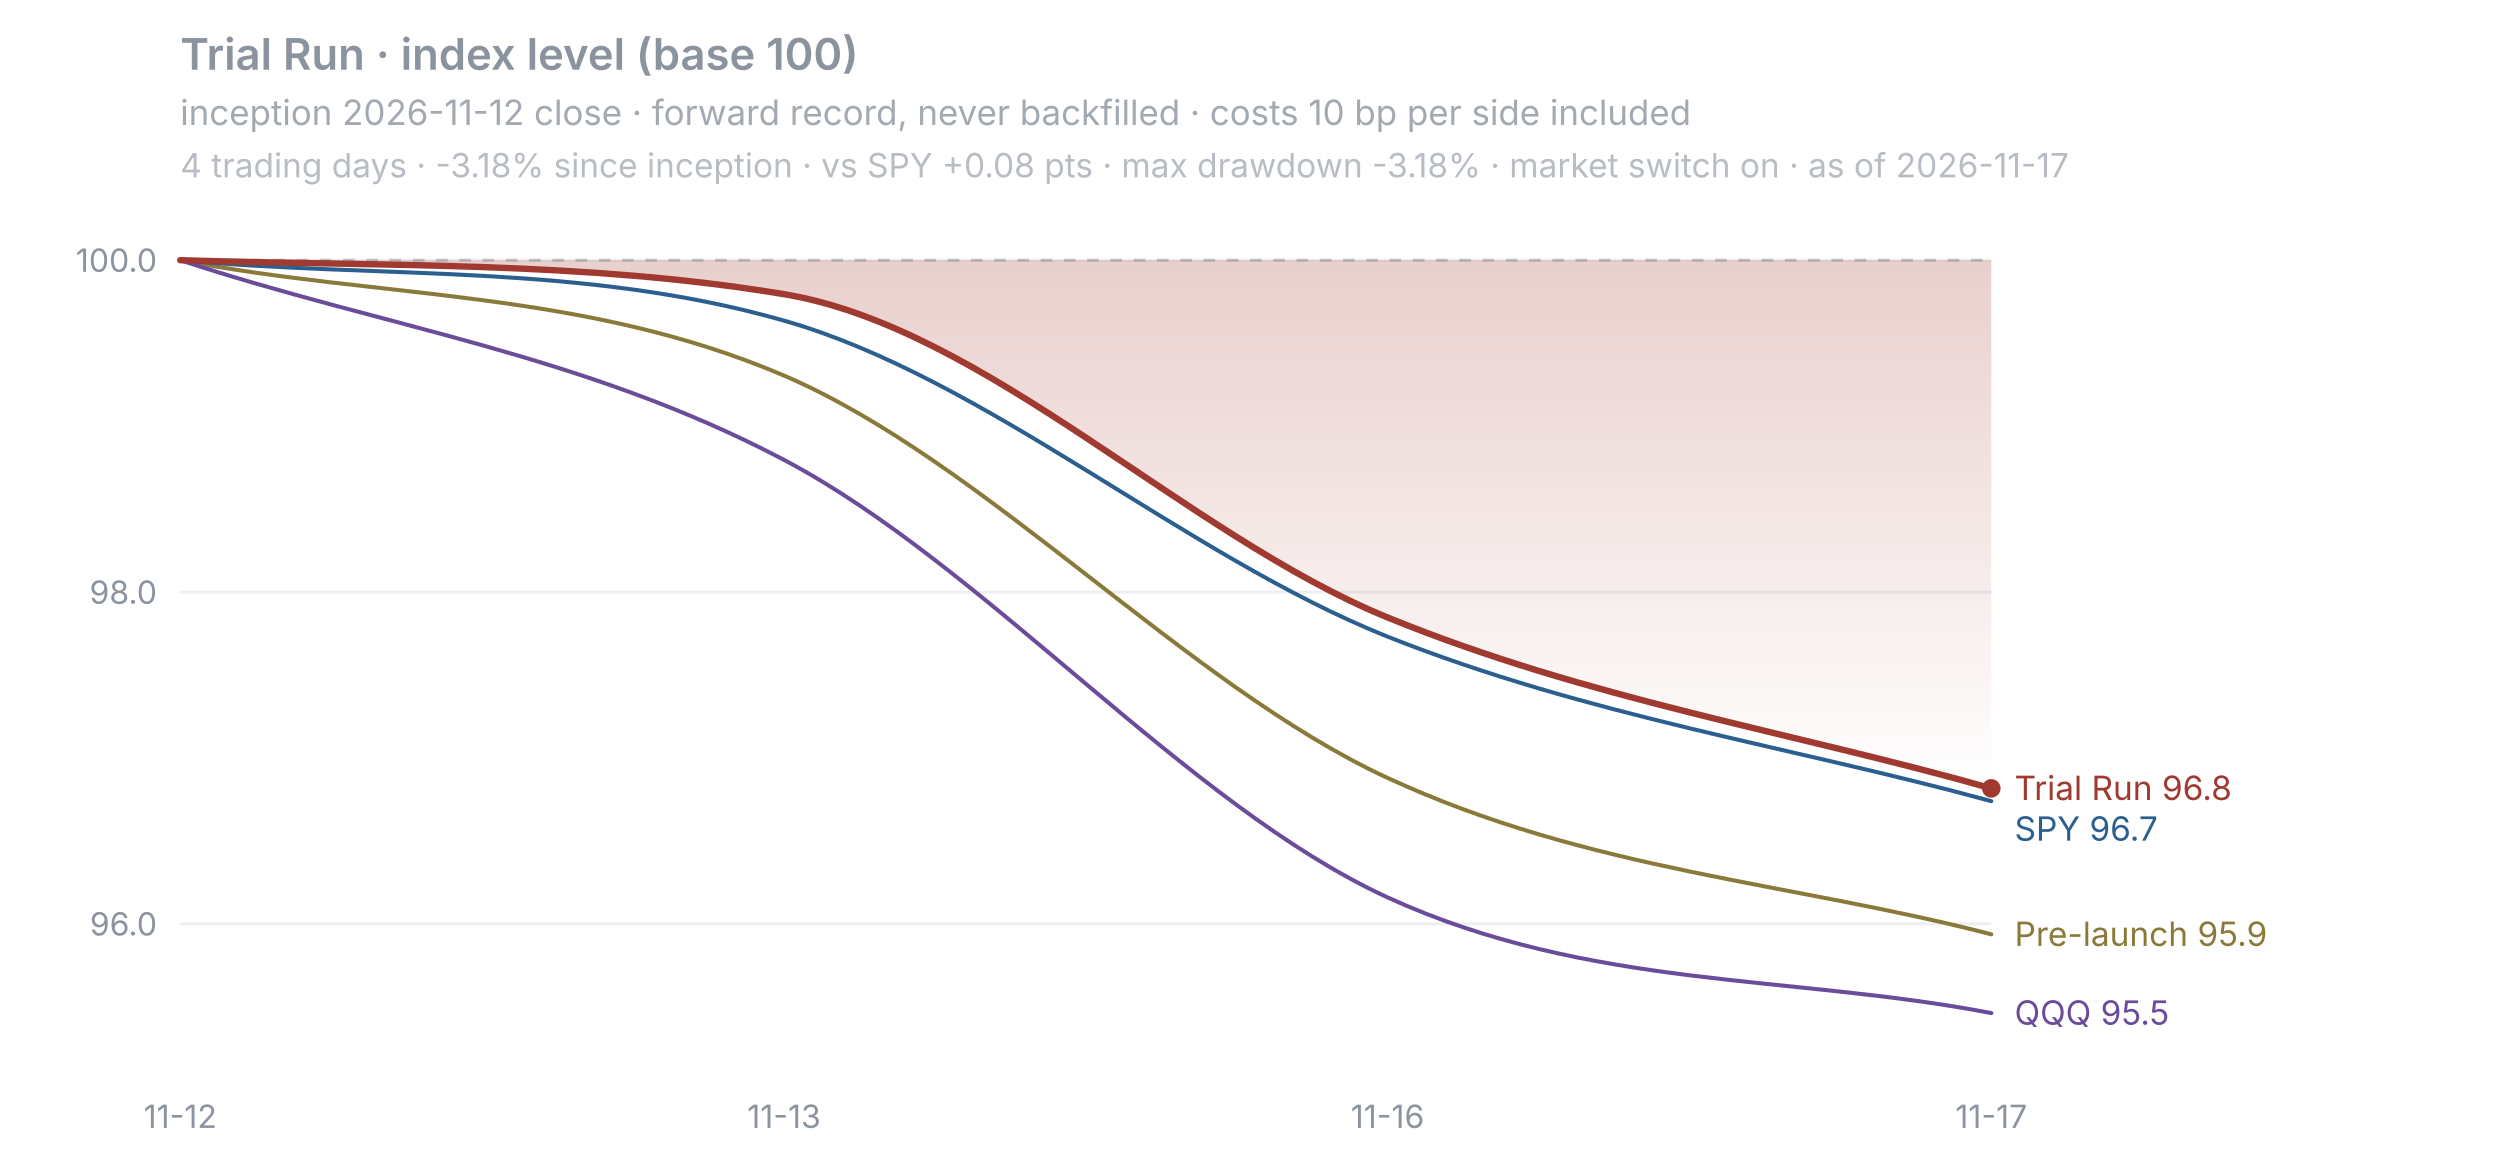
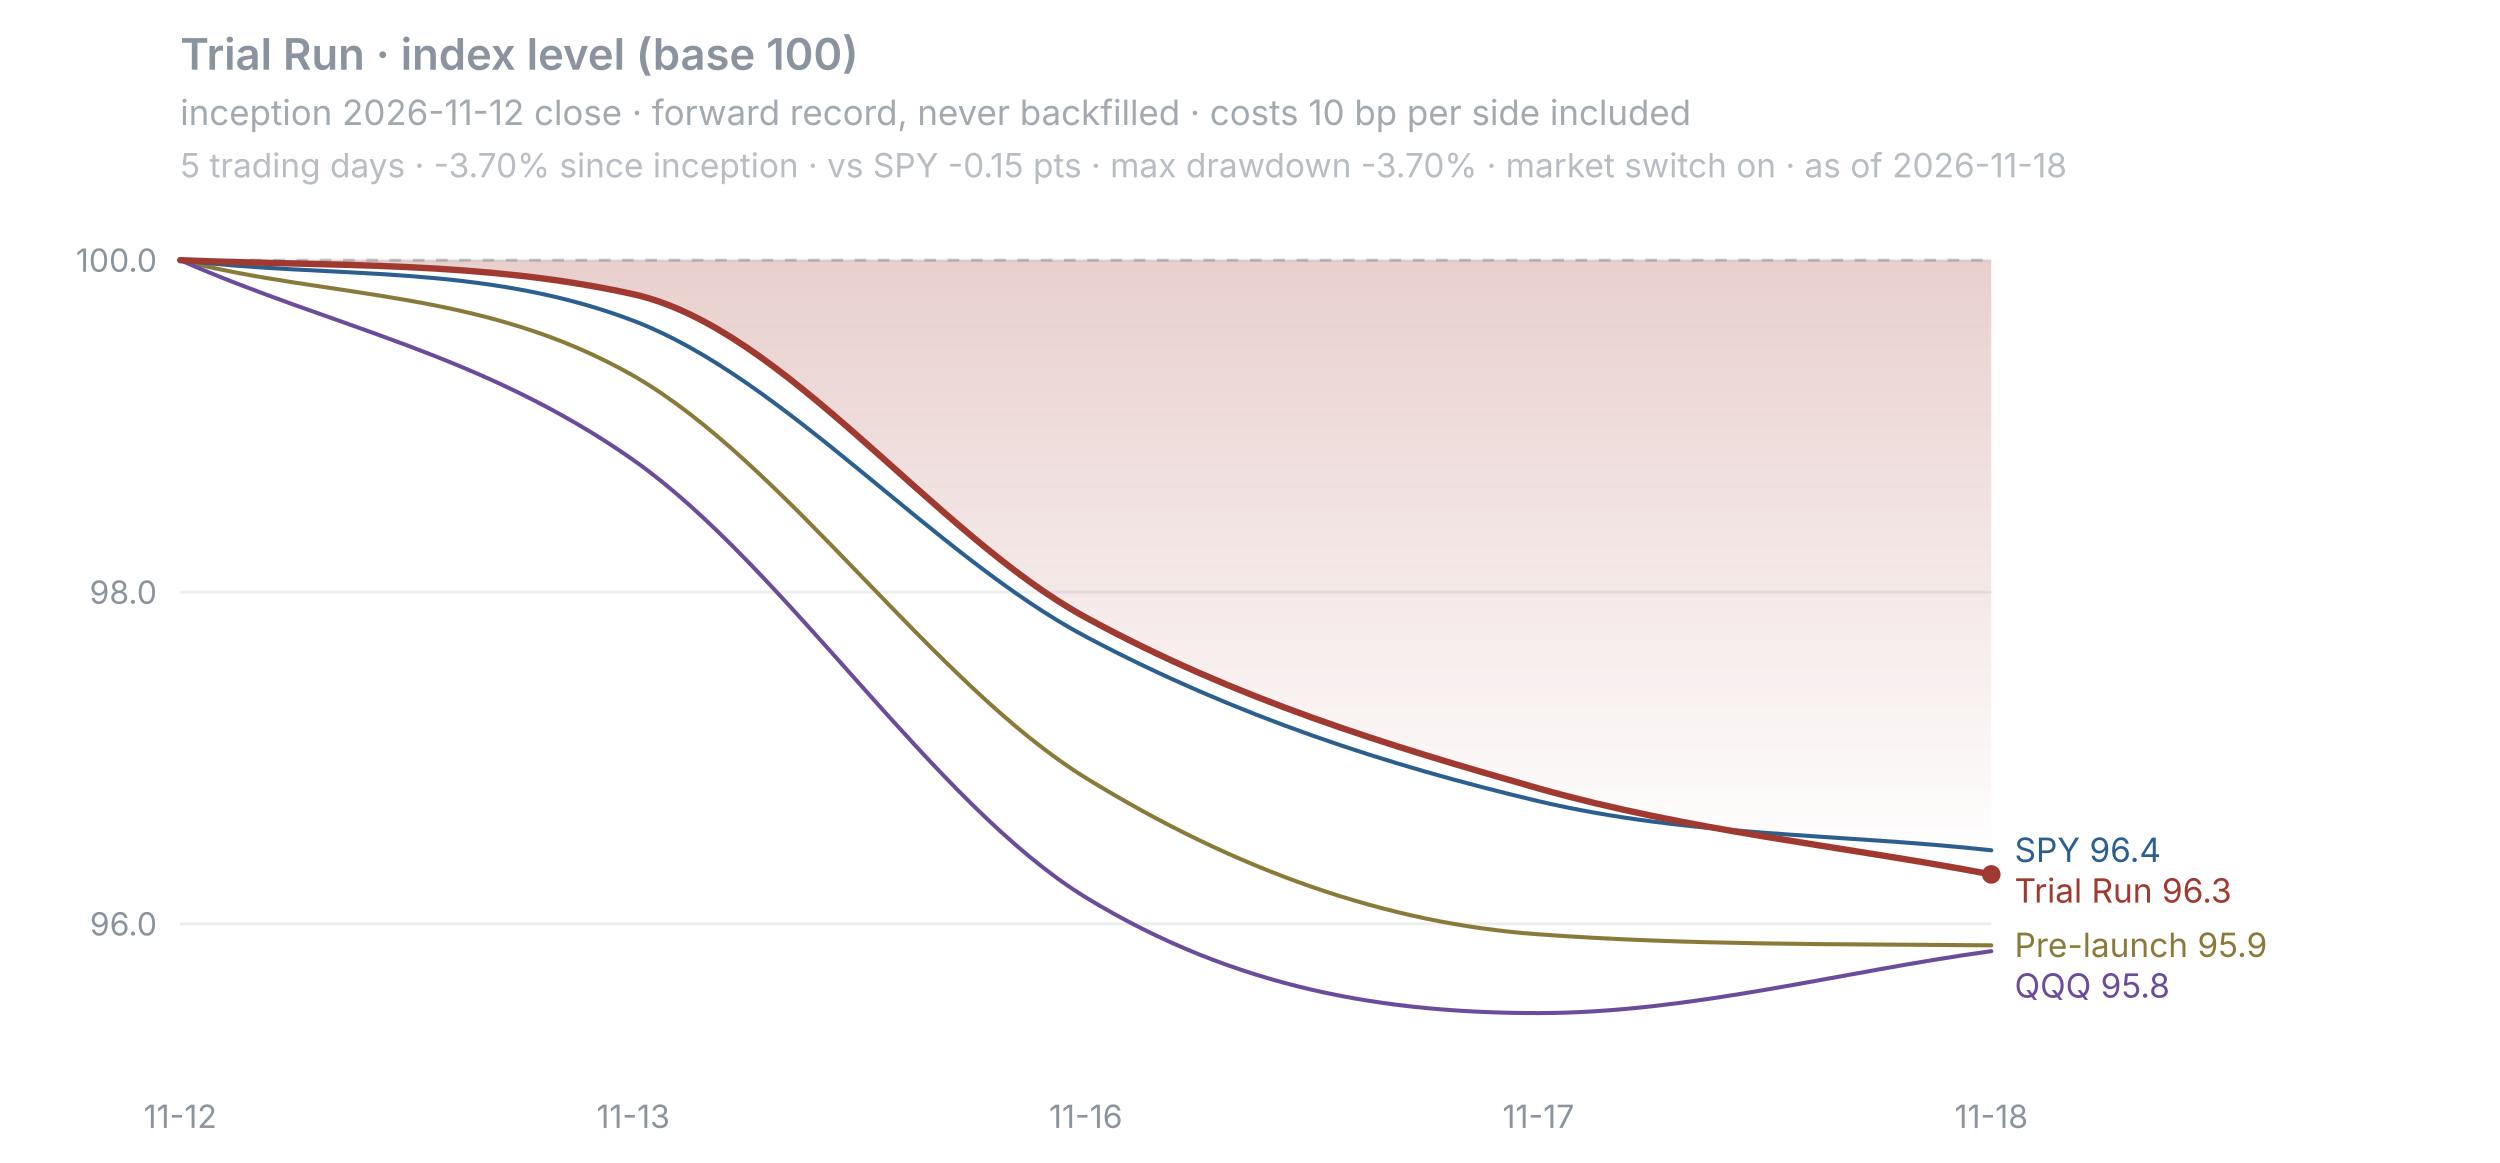
<svg xmlns="http://www.w3.org/2000/svg" viewBox="0 0 860 400" font-family="ui-sans-serif,system-ui,-apple-system,sans-serif">
  <text x="62" y="24" font-size="15" font-weight="600" fill="#8b949e">Trial Run · index level (base 100)</text>
  <text x="62" y="43" font-size="12" fill="#8b949e" opacity="0.8">inception 2026-11-12 close · forward record, never backfilled · costs 10 bp per side included</text>
-   <text x="62" y="61" font-size="11.5" fill="#8b949e" opacity="0.62">4 trading days · -3.18% since inception · vs SPY +0.08 pts · max drawdown -3.18% · market switch on · as of 2026-11-17</text>
+   <text x="62" y="61" font-size="11.5" fill="#8b949e" opacity="0.62">5 trading days · -3.70% since inception · vs SPY -0.15 pts · max drawdown -3.70% · market switch on · as of 2026-11-18</text>
  <line x1="62" y1="317.8" x2="685" y2="317.8" stroke="#8b949e" stroke-opacity="0.16" />
  <text x="54" y="321.8" font-size="11" fill="#8b949e" text-anchor="end">96.0</text>
  <line x1="62" y1="203.7" x2="685" y2="203.7" stroke="#8b949e" stroke-opacity="0.16" />
  <text x="54" y="207.7" font-size="11" fill="#8b949e" text-anchor="end">98.0</text>
  <line x1="62" y1="89.5" x2="685" y2="89.5" stroke="#8b949e" stroke-opacity="0.16" />
  <text x="54" y="93.5" font-size="11" fill="#8b949e" text-anchor="end">100.0</text>
  <line x1="62" y1="89.5" x2="685" y2="89.5" stroke="#8b949e" stroke-opacity="0.5" stroke-dasharray="4 4" />
  <text x="62.0" y="388" font-size="11" fill="#8b949e" text-anchor="middle">11-12</text>
-   <text x="269.7" y="388" font-size="11" fill="#8b949e" text-anchor="middle">11-13</text>
-   <text x="477.3" y="388" font-size="11" fill="#8b949e" text-anchor="middle">11-16</text>
-   <text x="685.0" y="388" font-size="11" fill="#8b949e" text-anchor="middle">11-17</text>
-   <path d="M62.0,89.5 C131.2,102.8 200.4,99.6 269.7,129.2 C338.9,158.9 408.1,235.6 477.3,267.6 C546.6,299.6 615.8,303.5 685.0,321.4" fill="none" stroke="#8a7a3a" stroke-width="1.4" stroke-linejoin="round" stroke-linecap="round" />
-   <path d="M62.0,89.5 C131.2,112.4 200.4,121.7 269.7,158.2 C338.9,194.7 408.1,276.9 477.3,308.7 C546.6,340.4 615.8,335.2 685.0,348.5" fill="none" stroke="#6b4c9a" stroke-width="1.4" stroke-linejoin="round" stroke-linecap="round" />
-   <path d="M62.0,89.5 C131.2,95.9 200.4,90.5 269.7,110.3 C338.9,130.0 408.1,191.4 477.3,219.0 C546.6,246.5 615.8,256.7 685.0,275.6" fill="none" stroke="#2b5f8f" stroke-width="1.4" stroke-linejoin="round" stroke-linecap="round" />
+   <text x="217.8" y="388" font-size="11" fill="#8b949e" text-anchor="middle">11-13</text>
+   <text x="373.5" y="388" font-size="11" fill="#8b949e" text-anchor="middle">11-16</text>
+   <text x="529.2" y="388" font-size="11" fill="#8b949e" text-anchor="middle">11-17</text>
+   <text x="685.0" y="388" font-size="11" fill="#8b949e" text-anchor="middle">11-18</text>
+   <path d="M62.0,89.5 C113.9,102.8 165.8,99.6 217.8,129.2 C269.7,158.9 321.6,235.6 373.5,267.6 C425.4,299.6 477.3,317.7 529.2,321.4 C581.2,325.2 633.1,324.7 685.0,325.2" fill="none" stroke="#8a7a3a" stroke-width="1.4" stroke-linejoin="round" stroke-linecap="round" />
+   <path d="M62.0,89.5 C113.9,112.4 165.8,121.7 217.8,158.2 C269.7,194.7 321.6,276.9 373.5,308.7 C425.4,340.4 477.3,348.5 529.2,348.5 C581.2,348.5 633.1,334.3 685.0,327.2" fill="none" stroke="#6b4c9a" stroke-width="1.4" stroke-linejoin="round" stroke-linecap="round" />
+   <path d="M62.0,89.5 C113.9,95.9 165.8,90.5 217.8,110.3 C269.7,130.0 321.6,191.4 373.5,219.0 C425.4,246.5 477.3,263.3 529.2,275.6 C581.2,287.8 633.1,286.8 685.0,292.5" fill="none" stroke="#2b5f8f" stroke-width="1.4" stroke-linejoin="round" stroke-linecap="round" />
  <defs>
    <linearGradient id="gTrialRuninde" x1="0" y1="0" x2="0" y2="1">
      <stop offset="0" stop-color="#a0392f" stop-opacity="0.24" />
      <stop offset="1" stop-color="#a0392f" stop-opacity="0" />
    </linearGradient>
  </defs>
-   <path d="M62.0,89.5 C131.2,91.7 200.4,89.7 269.7,101.2 C338.9,112.7 408.1,184.1 477.3,212.4 C546.6,240.7 615.8,251.6 685.0,271.2 L685.0,89.536 L62.0,89.536 Z" fill="url(#gTrialRuninde)" stroke="none" />
-   <path d="M62.0,89.5 C131.2,91.7 200.4,89.7 269.7,101.2 C338.9,112.7 408.1,184.1 477.3,212.4 C546.6,240.7 615.8,251.6 685.0,271.2" fill="none" stroke="#a0392f" stroke-width="2.2" stroke-linejoin="round" stroke-linecap="round" />
-   <circle cx="685.0" cy="271.2" r="3.2" fill="#a0392f" />
-   <text x="693" y="275.2" font-size="11.5" fill="#a0392f">Trial Run 96.8</text>
-   <text x="693" y="289.2" font-size="11.5" fill="#2b5f8f">SPY 96.7</text>
-   <text x="693" y="325.4" font-size="11.5" fill="#8a7a3a">Pre-launch 95.9</text>
-   <text x="693" y="352.5" font-size="11.5" fill="#6b4c9a">QQQ 95.5</text>
+   <path d="M62.0,89.5 C113.9,91.7 165.8,89.7 217.8,101.2 C269.7,112.7 321.6,184.1 373.5,212.4 C425.4,240.7 477.3,256.4 529.2,271.2 C581.2,285.9 633.1,290.9 685.0,300.8 L685.0,89.536 L62.0,89.536 Z" fill="url(#gTrialRuninde)" stroke="none" />
+   <path d="M62.0,89.5 C113.9,91.7 165.8,89.7 217.8,101.2 C269.7,112.7 321.6,184.1 373.5,212.4 C425.4,240.7 477.3,256.4 529.2,271.2 C581.2,285.9 633.1,290.9 685.0,300.8" fill="none" stroke="#a0392f" stroke-width="2.2" stroke-linejoin="round" stroke-linecap="round" />
+   <circle cx="685.0" cy="300.8" r="3.2" fill="#a0392f" />
+   <text x="693" y="296.5" font-size="11.5" fill="#2b5f8f">SPY 96.4</text>
+   <text x="693" y="310.5" font-size="11.5" fill="#a0392f">Trial Run 96.3</text>
+   <text x="693" y="329.2" font-size="11.5" fill="#8a7a3a">Pre-launch 95.9</text>
+   <text x="693" y="343.2" font-size="11.5" fill="#6b4c9a">QQQ 95.8</text>
</svg>
